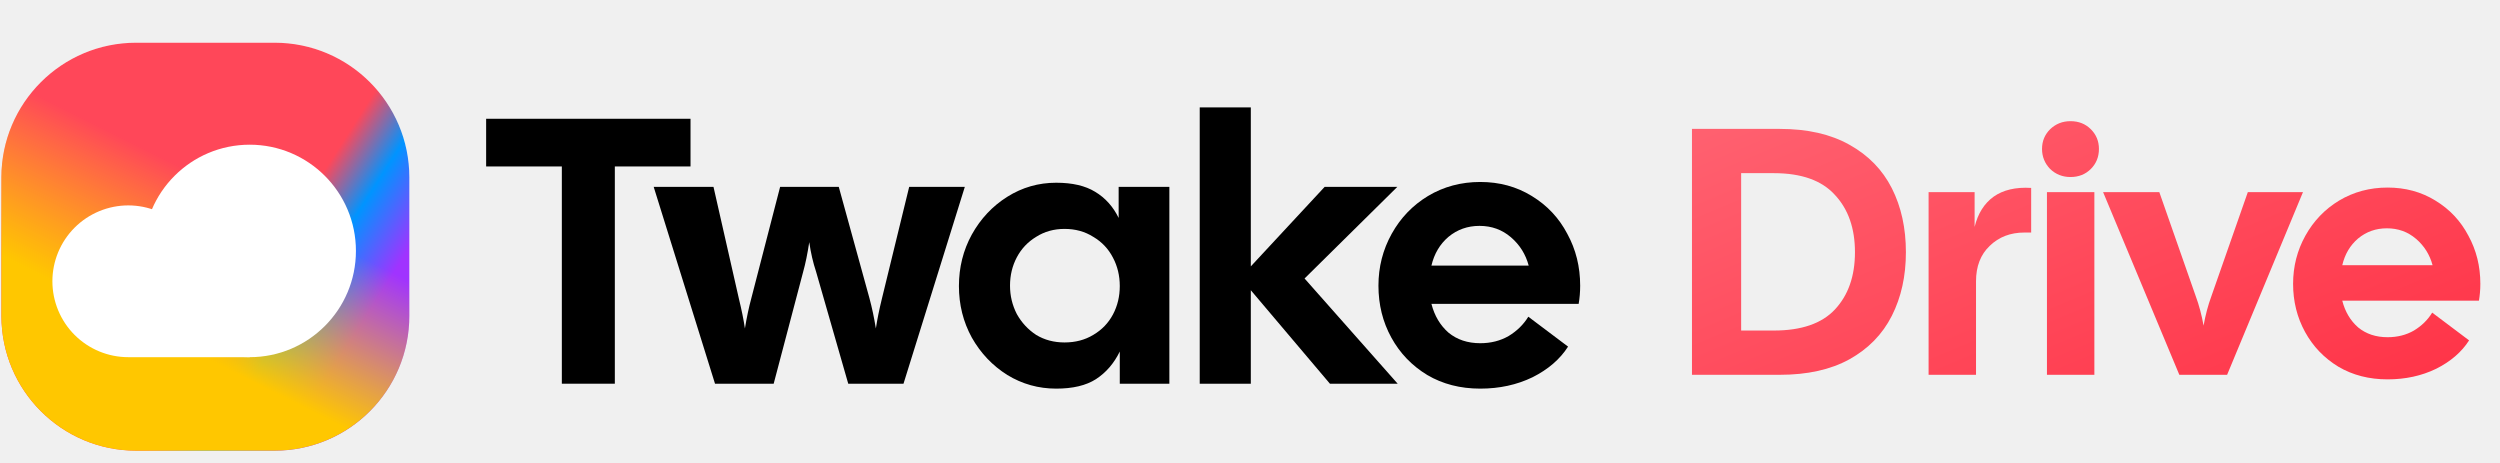
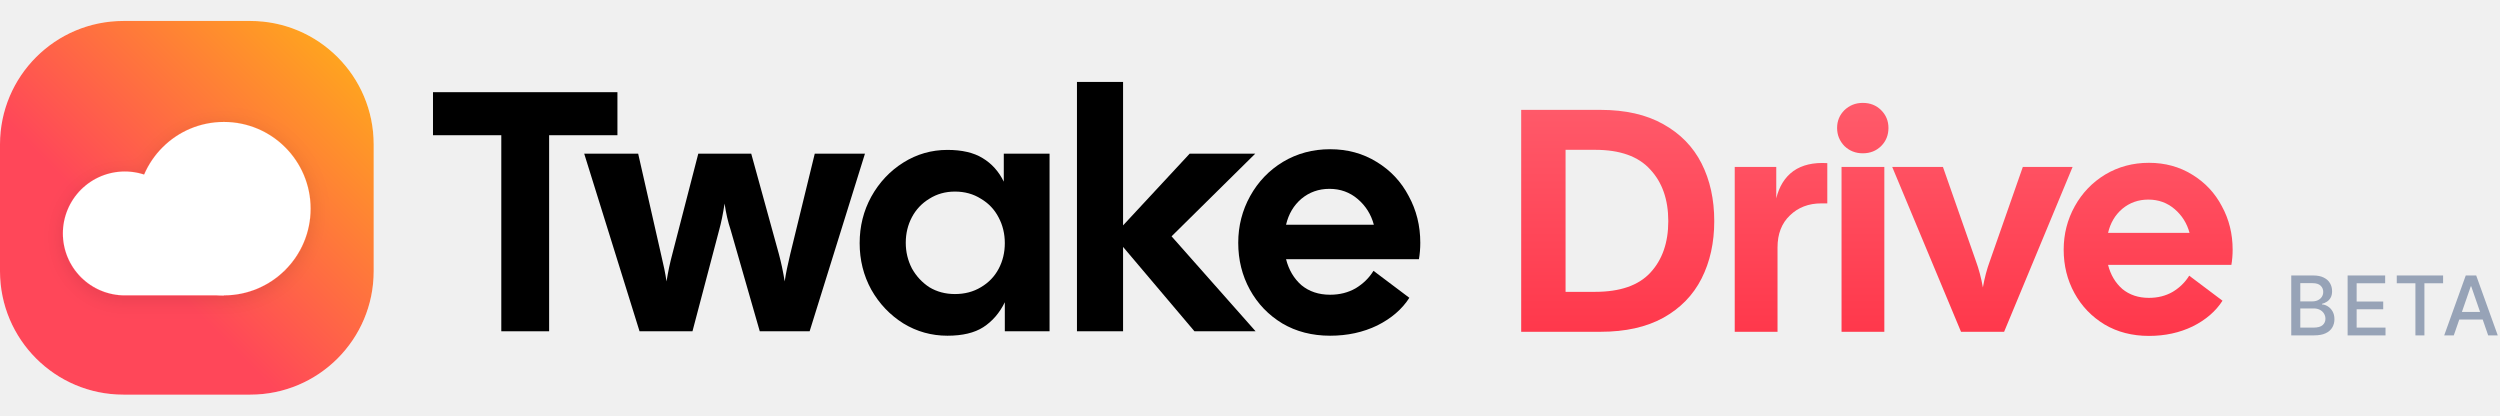
- <svg xmlns="http://www.w3.org/2000/svg" width="1184" height="219" viewBox="0 0 1184 219" fill="none">
-   <path d="M801.314 61.046H842.907C855.995 61.046 866.975 63.541 875.849 68.532C884.833 73.523 891.543 80.4 895.979 89.162C900.416 97.925 902.634 108.018 902.634 119.442C902.634 130.755 900.416 140.793 895.979 149.555C891.543 158.317 884.833 165.194 875.849 170.185C866.975 175.065 855.995 177.506 842.907 177.506H801.314V61.046ZM840.079 156.543C853.167 156.543 862.816 153.215 869.027 146.56C875.349 139.795 878.51 130.755 878.51 119.442C878.51 108.129 875.349 99.089 869.027 92.323C862.816 85.447 853.167 82.008 840.079 82.008H824.606V156.543H840.079Z" fill="url(#paint0_linear_55759_27367)" />
-   <path d="M913.381 90.993H935.175V107.463C936.728 101.141 939.723 96.372 944.16 93.155C948.707 89.939 954.641 88.552 961.961 88.996V110.125H958.8C952.145 110.125 946.655 112.233 942.329 116.447C938.004 120.551 935.841 126.152 935.841 133.251V177.506H913.381V90.993Z" fill="url(#paint1_linear_55759_27367)" />
-   <path d="M969.434 90.993H991.894V177.506H969.434V90.993ZM967.104 70.529C967.104 66.869 968.38 63.763 970.931 61.212C973.593 58.661 976.809 57.386 980.581 57.386C984.463 57.386 987.679 58.661 990.23 61.212C992.781 63.763 994.057 66.869 994.057 70.529C994.057 74.3 992.781 77.461 990.23 80.012C987.679 82.563 984.463 83.838 980.581 83.838C976.809 83.838 973.593 82.563 970.931 80.012C968.38 77.35 967.104 74.189 967.104 70.529Z" fill="url(#paint2_linear_55759_27367)" />
-   <path d="M996.027 90.993H1022.65L1039.95 140.405C1041.5 144.619 1042.72 149.222 1043.61 154.214C1044.5 149.222 1045.72 144.619 1047.27 140.405L1064.57 90.993H1090.69L1054.76 177.506H1032.13L996.027 90.993Z" fill="url(#paint3_linear_55759_27367)" />
-   <path d="M1130.76 179.668C1122 179.668 1114.24 177.672 1107.47 173.679C1100.71 169.575 1095.44 164.085 1091.67 157.208C1087.9 150.332 1086.01 142.734 1086.01 134.415C1086.01 126.208 1087.95 118.61 1091.83 111.623C1095.72 104.635 1101.04 99.089 1107.81 94.985C1114.68 90.882 1122.33 88.83 1130.76 88.83C1139.19 88.83 1146.74 90.882 1153.39 94.985C1160.16 99.089 1165.37 104.635 1169.03 111.623C1172.8 118.499 1174.69 126.097 1174.69 134.415C1174.69 137.188 1174.46 139.85 1174.02 142.401H1109.3C1110.63 147.614 1113.13 151.829 1116.79 155.045C1120.56 158.151 1125.22 159.704 1130.76 159.704C1135.42 159.704 1139.58 158.65 1143.24 156.543C1146.9 154.324 1149.79 151.496 1151.89 148.058L1169.36 161.201C1165.81 166.747 1160.6 171.239 1153.72 174.677C1146.85 178.005 1139.19 179.668 1130.76 179.668ZM1152.06 125.598C1150.73 120.607 1148.12 116.447 1144.24 113.12C1140.36 109.792 1135.76 108.129 1130.43 108.129C1125.22 108.129 1120.67 109.737 1116.79 112.953C1113.02 116.17 1110.52 120.385 1109.3 125.598H1152.06Z" fill="url(#paint4_linear_55759_27367)" />
-   <path d="M266.086 78.834H230.236V56.248H327.032V78.834H291.182V181.724H266.086V78.834Z" fill="black" />
-   <path d="M309.591 88.513H337.913L349.923 141.392C351.237 146.77 352.193 151.49 352.791 155.553C353.628 150.415 354.643 145.635 355.838 141.213L369.461 88.513H397.245L411.765 141.213C412.96 145.635 413.976 150.415 414.812 155.553C415.41 151.49 416.366 146.77 417.68 141.392L430.586 88.513H456.936L427.897 181.724H401.727L386.49 128.666C385.056 124.363 383.981 119.703 383.264 114.684C382.427 120.181 381.471 124.841 380.396 128.666L366.414 181.724H338.63L309.591 88.513Z" fill="black" />
-   <path d="M500.214 184.054C491.849 184.054 484.141 181.903 477.091 177.601C470.04 173.18 464.424 167.264 460.241 159.855C456.178 152.446 454.147 144.32 454.147 135.477C454.147 126.634 456.178 118.508 460.241 111.099C464.424 103.57 470.04 97.595 477.091 93.174C484.141 88.752 491.849 86.541 500.214 86.541C507.862 86.541 514.017 87.975 518.677 90.844C523.457 93.712 527.162 97.834 529.791 103.212V88.513H553.81V181.724H530.328V166.488C527.58 172.104 523.816 176.466 519.036 179.573C514.375 182.561 508.101 184.054 500.214 184.054ZM478.345 135.298C478.345 140.078 479.421 144.559 481.572 148.742C483.843 152.805 486.89 156.091 490.714 158.601C494.657 160.991 499.139 162.186 504.158 162.186C509.296 162.186 513.837 160.991 517.781 158.601C521.844 156.211 524.951 152.984 527.102 148.921C529.253 144.858 530.328 140.377 530.328 135.477C530.328 130.578 529.253 126.096 527.102 122.033C524.951 117.851 521.844 114.564 517.781 112.174C513.837 109.665 509.296 108.41 504.158 108.41C499.139 108.41 494.657 109.665 490.714 112.174C486.77 114.564 483.723 117.791 481.572 121.854C479.421 125.917 478.345 130.398 478.345 135.298Z" fill="black" />
-   <path d="M592.387 137.449V181.724H568.188V50.87H592.387V126.156L627.341 88.513H661.758L617.841 131.892L661.937 181.724H629.851L592.387 137.449Z" fill="black" />
-   <path d="M701.047 184.054C691.607 184.054 683.242 181.903 675.952 177.601C668.663 173.18 662.986 167.264 658.923 159.855C654.86 152.446 652.829 144.26 652.829 135.298C652.829 126.455 654.92 118.269 659.102 110.74C663.285 103.212 669.021 97.237 676.311 92.815C683.72 88.394 691.965 86.183 701.047 86.183C710.129 86.183 718.255 88.394 725.426 92.815C732.715 97.237 738.332 103.212 742.275 110.74C746.338 118.149 748.37 126.335 748.37 135.298C748.37 138.285 748.131 141.153 747.653 143.902H677.924C679.358 149.518 682.047 154.06 685.99 157.525C690.053 160.871 695.072 162.544 701.047 162.544C706.066 162.544 710.548 161.409 714.491 159.138C718.435 156.748 721.542 153.701 723.812 149.996L742.634 164.157C738.81 170.132 733.193 174.972 725.784 178.677C718.375 182.262 710.129 184.054 701.047 184.054ZM723.992 125.798C722.558 120.42 719.749 115.939 715.567 112.354C711.384 108.769 706.425 106.976 700.689 106.976C695.072 106.976 690.173 108.709 685.99 112.174C681.927 115.64 679.238 120.181 677.924 125.798H723.992Z" fill="black" />
-   <path d="M0.664 84.033C0.664 48.794 29.231 20.227 64.471 20.227H130.063C165.302 20.227 193.869 48.794 193.869 84.033V149.625C193.869 184.865 165.302 213.432 130.063 213.432H64.471C29.231 213.432 0.664 184.865 0.664 149.625V84.033Z" fill="white" />
-   <path d="M0.664 84.033C0.664 48.794 29.231 20.227 64.471 20.227H130.063C165.302 20.227 193.869 48.794 193.869 84.033V149.625C193.869 184.865 165.302 213.432 130.063 213.432H64.471C29.231 213.432 0.664 184.865 0.664 149.625V84.033Z" fill="url(#paint5_linear_55759_27367)" />
-   <path d="M0.664 84.033C0.664 48.794 29.231 20.227 64.471 20.227H130.063C165.302 20.227 193.869 48.794 193.869 84.033V149.625C193.869 184.865 165.302 213.432 130.063 213.432H64.471C29.231 213.432 0.664 184.865 0.664 149.625V84.033Z" fill="url(#paint6_linear_55759_27367)" />
-   <path fill-rule="evenodd" clip-rule="evenodd" d="M96.691 133.217C96.691 132.629 96.676 132.041 96.648 131.454C96.619 130.866 96.576 130.28 96.518 129.695C96.46 129.109 96.388 128.525 96.302 127.944C96.216 127.362 96.115 126.783 96 126.206C95.886 125.629 95.757 125.056 95.614 124.485C95.471 123.914 95.314 123.348 95.144 122.785C94.972 122.222 94.788 121.664 94.59 121.11C94.392 120.556 94.18 120.007 93.955 119.464C93.73 118.921 93.492 118.383 93.24 117.851C92.989 117.32 92.725 116.795 92.447 116.276C92.17 115.757 91.88 115.246 91.578 114.741C91.275 114.236 90.961 113.74 90.634 113.251C90.307 112.761 89.969 112.281 89.618 111.809C89.268 111.336 88.906 110.873 88.533 110.418C88.16 109.963 87.776 109.518 87.381 109.082C86.986 108.647 86.581 108.221 86.165 107.805C85.749 107.389 85.323 106.983 84.887 106.588C84.451 106.194 84.006 105.809 83.552 105.436C83.097 105.063 82.633 104.701 82.161 104.351C81.689 104.001 81.208 103.662 80.719 103.335C80.229 103.008 79.733 102.694 79.228 102.392C78.724 102.089 78.212 101.8 77.693 101.522C77.175 101.245 76.65 100.98 76.118 100.729C75.586 100.478 75.049 100.24 74.506 100.014C73.962 99.789 73.413 99.577 72.86 99.379C72.306 99.181 71.748 98.997 71.185 98.826C70.622 98.655 70.055 98.499 69.484 98.356C68.914 98.213 68.341 98.084 67.763 97.969C67.187 97.854 66.608 97.754 66.025 97.668C65.444 97.582 64.86 97.509 64.275 97.451C63.69 97.394 63.103 97.351 62.516 97.322C61.928 97.293 61.34 97.279 60.752 97.279C60.164 97.279 59.576 97.293 58.989 97.322C58.401 97.351 57.815 97.394 57.23 97.451C56.644 97.509 56.061 97.582 55.479 97.668C54.897 97.754 54.318 97.854 53.741 97.969C53.164 98.084 52.59 98.213 52.02 98.356C51.449 98.499 50.883 98.655 50.32 98.826C49.757 98.997 49.199 99.181 48.645 99.379C48.091 99.577 47.543 99.789 46.999 100.014C46.456 100.24 45.918 100.478 45.387 100.729C44.855 100.98 44.33 101.245 43.811 101.522C43.292 101.8 42.781 102.089 42.276 102.392C41.772 102.694 41.275 103.008 40.786 103.335C40.297 103.662 39.816 104.001 39.344 104.351C38.871 104.701 38.408 105.063 37.953 105.436C37.498 105.809 37.053 106.194 36.617 106.588C36.182 106.983 35.756 107.389 35.34 107.805C34.924 108.221 34.519 108.647 34.124 109.082C33.729 109.518 33.345 109.963 32.971 110.418C32.598 110.873 32.237 111.336 31.886 111.809C31.536 112.281 31.197 112.761 30.87 113.251C30.544 113.74 30.229 114.236 29.927 114.741C29.624 115.246 29.335 115.757 29.057 116.276C28.78 116.795 28.516 117.32 28.264 117.851C28.013 118.383 27.774 118.921 27.549 119.464C27.324 120.007 27.113 120.556 26.915 121.11C26.716 121.664 26.532 122.222 26.361 122.785C26.191 123.348 26.034 123.914 25.891 124.485C25.748 125.056 25.619 125.629 25.504 126.206C25.39 126.783 25.289 127.362 25.203 127.944C25.116 128.525 25.044 129.109 24.987 129.695C24.929 130.28 24.886 130.866 24.857 131.454C24.828 132.041 24.814 132.629 24.814 133.217C24.814 133.805 24.828 134.393 24.857 134.981C24.886 135.568 24.929 136.154 24.987 136.74C25.044 137.325 25.116 137.908 25.203 138.491C25.289 139.072 25.39 139.651 25.504 140.229C25.619 140.805 25.748 141.379 25.891 141.95C26.034 142.52 26.191 143.087 26.361 143.65C26.532 144.212 26.716 144.771 26.915 145.324C27.113 145.878 27.324 146.427 27.549 146.97C27.774 147.513 28.013 148.051 28.264 148.583C28.516 149.114 28.78 149.64 29.057 150.159C29.335 150.677 29.624 151.189 29.927 151.693C30.229 152.197 30.544 152.695 30.87 153.183C31.197 153.673 31.536 154.153 31.886 154.626C32.237 155.098 32.598 155.562 32.971 156.016C33.345 156.471 33.729 156.916 34.124 157.352C34.519 157.788 34.924 158.214 35.34 158.629C35.756 159.045 36.182 159.451 36.617 159.846C37.053 160.241 37.498 160.625 37.953 160.998C38.408 161.371 38.871 161.733 39.344 162.083C39.816 162.433 40.297 162.772 40.786 163.099C41.275 163.426 41.772 163.74 42.276 164.042C42.781 164.345 43.292 164.635 43.811 164.912C44.33 165.189 44.855 165.454 45.387 165.705C45.918 165.957 46.456 166.195 46.999 166.42C47.543 166.645 48.091 166.857 48.645 167.055C49.199 167.253 49.757 167.437 50.32 167.608C50.883 167.779 51.449 167.936 52.02 168.079C52.59 168.221 53.164 168.35 53.741 168.465C54.318 168.58 54.897 168.68 55.479 168.766C56.061 168.853 56.644 168.925 57.23 168.982C57.815 169.04 58.401 169.084 58.989 169.112C59.576 169.141 60.164 169.156 60.752 169.156H118.254V133.217H96.691Z" fill="white" />
-   <path d="M118.254 169.156C146.042 169.156 168.569 146.63 168.569 118.842C168.569 91.054 146.042 68.528 118.254 68.528C90.467 68.528 67.941 91.054 67.941 118.842C67.941 146.63 90.467 169.156 118.254 169.156Z" fill="white" />
+ <svg xmlns="http://www.w3.org/2000/svg" width="1312" height="218" viewBox="0 0 1312 218" fill="none">
+   <path d="M798.32 57.66H839.913C853.001 57.66 863.981 60.156 872.855 65.147C881.839 70.138 888.549 77.015 892.986 85.777C897.422 94.539 899.64 104.632 899.64 116.056C899.64 127.37 897.422 137.407 892.986 146.17C888.549 154.932 881.839 161.809 872.855 166.8C863.981 171.68 853.001 174.12 839.913 174.12H798.32V57.66ZM837.085 153.157C850.173 153.157 859.822 149.83 866.033 143.175C872.355 136.409 875.517 127.37 875.517 116.056C875.517 104.743 872.355 95.704 866.033 88.938C859.822 82.061 850.173 78.623 837.085 78.623H821.612V153.157H837.085Z" fill="url(#paint0_linear_58327_635)" />
+   <path d="M910.387 87.607H932.182V104.078C933.734 97.756 936.729 92.986 941.166 89.77C945.713 86.553 951.647 85.167 958.967 85.611V106.74H955.806C949.151 106.74 943.661 108.847 939.335 113.062C935.01 117.166 932.847 122.767 932.847 129.865V174.12H910.387V87.607Z" fill="url(#paint1_linear_58327_635)" />
+   <path d="M966.44 87.607H988.9V174.12H966.44V87.607ZM964.11 67.143C964.11 63.483 965.386 60.378 967.937 57.827C970.599 55.276 973.815 54 977.587 54C981.469 54 984.685 55.276 987.236 57.827C989.787 60.378 991.063 63.483 991.063 67.143C991.063 70.914 989.787 74.076 987.236 76.626C984.685 79.177 981.469 80.453 977.587 80.453C973.815 80.453 970.599 79.177 967.937 76.626C965.386 73.965 964.11 70.803 964.11 67.143Z" fill="url(#paint2_linear_58327_635)" />
+   <path d="M993.033 87.607H1019.65L1036.96 137.019C1038.51 141.234 1039.73 145.837 1040.62 150.828C1041.5 145.837 1042.72 141.234 1044.28 137.019L1061.58 87.607H1087.7L1051.76 174.12H1029.14L993.033 87.607Z" fill="url(#paint3_linear_58327_635)" />
+   <path d="M1127.77 176.283C1119.01 176.283 1111.24 174.286 1104.48 170.293C1097.71 166.19 1092.44 160.699 1088.67 153.823C1084.9 146.946 1083.02 139.348 1083.02 131.03C1083.02 122.822 1084.96 115.225 1088.84 108.237C1092.72 101.249 1098.05 95.704 1104.81 91.6C1111.69 87.496 1119.34 85.444 1127.77 85.444C1136.2 85.444 1143.74 87.496 1150.4 91.6C1157.16 95.704 1162.38 101.249 1166.04 108.237C1169.81 115.114 1171.69 122.711 1171.69 131.03C1171.69 133.803 1171.47 136.465 1171.03 139.016H1106.31C1107.64 144.229 1110.14 148.443 1113.8 151.66C1117.57 154.765 1122.22 156.318 1127.77 156.318C1132.43 156.318 1136.59 155.265 1140.25 153.157C1143.91 150.939 1146.79 148.111 1148.9 144.672L1166.37 157.816C1162.82 163.361 1157.61 167.853 1150.73 171.292C1143.85 174.619 1136.2 176.283 1127.77 176.283ZM1149.07 122.212C1147.73 117.221 1145.13 113.062 1141.25 109.734C1137.36 106.407 1132.76 104.743 1127.44 104.743C1122.22 104.743 1117.68 106.351 1113.8 109.568C1110.02 112.784 1107.53 116.999 1106.31 122.212H1149.07Z" fill="url(#paint4_linear_58327_635)" />
+   <path d="M263.085 70.963H227.234V48.377H324.03V70.963H288.18V173.854H263.085V70.963Z" fill="black" />
+   <path d="M306.59 80.643H334.911L346.921 133.522C348.236 138.9 349.192 143.62 349.789 147.683C350.626 142.544 351.641 137.764 352.836 133.343L366.46 80.643H394.244L408.763 133.343C409.958 137.764 410.974 142.544 411.81 147.683C412.408 143.62 413.364 138.9 414.678 133.522L427.584 80.643H453.934L424.896 173.854H398.725L383.489 120.795C382.054 116.493 380.979 111.833 380.262 106.814C379.425 112.311 378.469 116.971 377.394 120.795L363.412 173.854H335.628L306.59 80.643Z" fill="black" />
+   <path d="M497.212 176.184C488.847 176.184 481.14 174.033 474.089 169.731C467.038 165.309 461.422 159.394 457.239 151.985C453.176 144.576 451.145 136.45 451.145 127.607C451.145 118.764 453.176 110.638 457.239 103.229C461.422 95.7 467.038 89.725 474.089 85.303C481.14 80.882 488.847 78.671 497.212 78.671C504.86 78.671 511.015 80.105 515.675 82.973C520.455 85.841 524.16 89.964 526.789 95.341V80.643H550.809V173.854H527.327V158.617C524.578 164.234 520.814 168.596 516.034 171.703C511.373 174.69 505.099 176.184 497.212 176.184ZM475.344 127.427C475.344 132.208 476.419 136.689 478.57 140.871C480.841 144.934 483.888 148.221 487.712 150.73C491.656 153.12 496.137 154.315 501.156 154.315C506.294 154.315 510.836 153.12 514.779 150.73C518.842 148.34 521.949 145.114 524.1 141.051C526.251 136.988 527.327 132.506 527.327 127.607C527.327 122.707 526.251 118.226 524.1 114.163C521.949 109.98 518.842 106.694 514.779 104.304C510.836 101.795 506.294 100.54 501.156 100.54C496.137 100.54 491.656 101.795 487.712 104.304C483.769 106.694 480.721 109.921 478.57 113.984C476.419 118.047 475.344 122.528 475.344 127.427Z" fill="black" />
+   <path d="M589.385 129.578V173.854H565.187V43H589.385V118.286L624.34 80.643H658.756L614.839 124.022L658.935 173.854H626.849L589.385 129.578Z" fill="black" />
+   <path d="M698.046 176.184C688.605 176.184 680.24 174.033 672.95 169.731C665.661 165.309 659.984 159.394 655.921 151.985C651.858 144.576 649.827 136.39 649.827 127.427C649.827 118.584 651.918 110.399 656.101 102.87C660.283 95.341 666.019 89.366 673.309 84.945C680.718 80.523 688.963 78.312 698.046 78.312C707.128 78.312 715.254 80.523 722.424 84.945C729.713 89.366 735.33 95.341 739.273 102.87C743.336 110.279 745.368 118.465 745.368 127.427C745.368 130.415 745.129 133.283 744.651 136.032H674.922C676.356 141.648 679.045 146.189 682.988 149.655C687.051 153.001 692.07 154.674 698.046 154.674C703.065 154.674 707.546 153.538 711.489 151.268C715.433 148.878 718.54 145.831 720.81 142.126L739.632 156.287C735.808 162.262 730.191 167.102 722.782 170.806C715.373 174.391 707.128 176.184 698.046 176.184ZM720.99 117.927C719.556 112.55 716.747 108.068 712.565 104.483C708.382 100.898 703.423 99.106 697.687 99.106C692.07 99.106 687.171 100.838 682.988 104.304C678.925 107.77 676.237 112.311 674.922 117.927H720.99Z" fill="black" />
+   <rect y="11" width="196.105" height="196.105" rx="64.764" fill="white" />
+   <rect y="11" width="196.105" height="196.105" rx="64.764" fill="url(#paint5_linear_58327_635)" />
+   <g filter="url(#filter0_d_58327_635)">
+     <path fill-rule="evenodd" clip-rule="evenodd" d="M98.002 122.503C98.002 121.971 97.989 121.44 97.963 120.908C97.937 120.377 97.898 119.847 97.846 119.317C97.794 118.788 97.729 118.26 97.651 117.734C97.573 117.208 97.482 116.684 97.378 116.162C97.274 115.64 97.158 115.122 97.029 114.606C96.899 114.09 96.757 113.578 96.603 113.068C96.448 112.559 96.282 112.054 96.103 111.554C95.923 111.053 95.732 110.557 95.528 110.065C95.325 109.574 95.11 109.088 94.882 108.607C94.655 108.126 94.416 107.651 94.165 107.182C93.914 106.713 93.652 106.25 93.378 105.794C93.105 105.338 92.821 104.889 92.525 104.446C92.229 104.004 91.923 103.569 91.606 103.142C91.29 102.715 90.962 102.296 90.625 101.885C90.288 101.473 89.94 101.07 89.583 100.677C89.226 100.282 88.859 99.897 88.483 99.521C88.107 99.145 87.722 98.778 87.328 98.421C86.934 98.064 86.531 97.716 86.12 97.379C85.709 97.042 85.29 96.715 84.862 96.398C84.435 96.081 84 95.775 83.558 95.479C83.115 95.183 82.666 94.899 82.21 94.626C81.754 94.352 81.291 94.09 80.822 93.84C80.353 93.588 79.878 93.349 79.397 93.122C78.916 92.895 78.43 92.68 77.939 92.476C77.448 92.272 76.951 92.081 76.451 91.901C75.95 91.722 75.445 91.556 74.936 91.401C74.427 91.247 73.914 91.105 73.398 90.976C72.882 90.846 72.364 90.73 71.842 90.626C71.32 90.522 70.796 90.432 70.27 90.353C69.744 90.276 69.216 90.21 68.687 90.158C68.157 90.106 67.627 90.067 67.096 90.041C66.565 90.015 66.033 90.002 65.501 90.002C64.969 90.002 64.438 90.015 63.907 90.041C63.375 90.067 62.845 90.106 62.316 90.158C61.786 90.21 61.258 90.276 60.732 90.353C60.206 90.432 59.682 90.522 59.161 90.626C58.639 90.73 58.12 90.846 57.604 90.976C57.088 91.105 56.576 91.247 56.067 91.401C55.558 91.556 55.053 91.722 54.552 91.901C54.051 92.081 53.555 92.272 53.063 92.476C52.572 92.68 52.086 92.895 51.605 93.122C51.124 93.349 50.649 93.588 50.18 93.84C49.711 94.09 49.248 94.352 48.792 94.626C48.336 94.899 47.887 95.183 47.444 95.479C47.002 95.775 46.568 96.081 46.14 96.398C45.713 96.715 45.294 97.042 44.883 97.379C44.471 97.716 44.069 98.064 43.675 98.421C43.281 98.778 42.895 99.145 42.519 99.521C42.143 99.897 41.777 100.282 41.419 100.677C41.062 101.07 40.715 101.473 40.377 101.885C40.04 102.296 39.713 102.715 39.396 103.142C39.079 103.569 38.773 104.004 38.477 104.446C38.182 104.889 37.897 105.338 37.624 105.794C37.35 106.25 37.088 106.713 36.838 107.182C36.587 107.651 36.348 108.126 36.12 108.607C35.893 109.088 35.678 109.574 35.474 110.065C35.27 110.557 35.079 111.053 34.9 111.554C34.721 112.054 34.554 112.559 34.4 113.068C34.245 113.578 34.103 114.09 33.974 114.606C33.845 115.122 33.728 115.64 33.624 116.162C33.521 116.684 33.43 117.208 33.352 117.734C33.274 118.26 33.209 118.788 33.157 119.317C33.104 119.847 33.065 120.377 33.039 120.908C33.013 121.44 33 121.971 33 122.503C33 123.035 33.013 123.566 33.039 124.098C33.065 124.629 33.104 125.159 33.157 125.689C33.209 126.218 33.274 126.746 33.352 127.272C33.43 127.798 33.521 128.322 33.624 128.844C33.728 129.365 33.845 129.884 33.974 130.4C34.103 130.916 34.245 131.429 34.4 131.938C34.554 132.447 34.721 132.952 34.9 133.452C35.079 133.953 35.27 134.449 35.474 134.941C35.678 135.432 35.893 135.918 36.12 136.399C36.348 136.88 36.587 137.355 36.838 137.824C37.088 138.293 37.35 138.756 37.624 139.212C37.897 139.668 38.182 140.118 38.477 140.56C38.773 141.002 39.079 141.437 39.396 141.864C39.713 142.291 40.04 142.71 40.377 143.122C40.715 143.533 41.062 143.935 41.419 144.329C41.777 144.724 42.143 145.109 42.519 145.485C42.895 145.861 43.281 146.227 43.675 146.585C44.069 146.942 44.471 147.289 44.883 147.627C45.294 147.964 45.713 148.291 46.14 148.608C46.568 148.925 47.002 149.231 47.444 149.527C47.887 149.822 48.336 150.107 48.792 150.38C49.248 150.653 49.711 150.916 50.18 151.166C50.649 151.417 51.124 151.656 51.605 151.884C52.086 152.111 52.572 152.327 53.063 152.53C53.555 152.734 54.051 152.925 54.552 153.104C55.053 153.283 55.558 153.45 56.067 153.605C56.576 153.759 57.088 153.901 57.604 154.03C58.12 154.159 58.639 154.276 59.161 154.38C59.682 154.483 60.206 154.574 60.732 154.652C61.258 154.73 61.786 154.796 62.316 154.848C62.845 154.9 63.375 154.939 63.907 154.965C64.438 154.991 64.969 155.004 65.501 155.004H117.503V122.503H98.002Z" fill="white" />
+     <path d="M117.498 155.003C142.628 155.003 163 134.632 163 109.502C163 84.372 142.628 64 117.498 64C92.368 64 71.996 84.372 71.996 109.502C71.996 134.632 92.368 155.003 117.498 155.003Z" fill="white" />
+   </g>
+   <path d="M1202.45 176V144.568H1213.96C1216.19 144.568 1218.04 144.936 1219.5 145.673C1220.97 146.399 1222.06 147.387 1222.79 148.635C1223.52 149.873 1223.88 151.27 1223.88 152.825C1223.88 154.135 1223.64 155.24 1223.16 156.14C1222.68 157.03 1222.03 157.746 1221.22 158.289C1220.43 158.821 1219.55 159.21 1218.58 159.455V159.762C1219.63 159.813 1220.65 160.151 1221.64 160.775C1222.64 161.389 1223.47 162.264 1224.12 163.4C1224.78 164.535 1225.11 165.917 1225.11 167.543C1225.11 169.15 1224.73 170.592 1223.97 171.871C1223.22 173.14 1222.07 174.148 1220.5 174.895C1218.94 175.632 1216.94 176 1214.5 176H1202.45ZM1207.2 171.933H1214.04C1216.31 171.933 1217.94 171.493 1218.92 170.613C1219.9 169.733 1220.39 168.633 1220.39 167.313C1220.39 166.321 1220.14 165.41 1219.64 164.581C1219.14 163.753 1218.43 163.093 1217.49 162.601C1216.57 162.11 1215.48 161.865 1214.21 161.865H1207.2V171.933ZM1207.2 158.166H1213.55C1214.61 158.166 1215.57 157.961 1216.42 157.552C1217.28 157.143 1217.96 156.57 1218.46 155.833C1218.97 155.086 1219.23 154.206 1219.23 153.193C1219.23 151.894 1218.77 150.804 1217.86 149.924C1216.95 149.044 1215.56 148.604 1213.67 148.604H1207.2V158.166ZM1232.03 176V144.568H1251.73V148.65H1236.77V158.227H1250.71V162.295H1236.77V171.918H1251.92V176H1232.03ZM1257.82 148.65V144.568H1282.14V148.65H1272.33V176H1267.61V148.65H1257.82ZM1287.75 176H1282.72L1294.03 144.568H1299.51L1310.82 176H1305.79L1296.9 150.277H1296.66L1287.75 176ZM1288.6 163.691H1304.93V167.682H1288.6V163.691Z" fill="#97A3B7" />
  <defs>
-     <linearGradient id="paint0_linear_55759_27367" x1="842.105" y1="30.212" x2="944.198" y2="273.868" gradientUnits="userSpaceOnUse">
+     <filter id="filter0_d_58327_635" x="23" y="56" width="150" height="111.004" filterUnits="userSpaceOnUse" color-interpolation-filters="sRGB">
+       <feFlood flood-opacity="0" result="BackgroundImageFix" />
+       <feColorMatrix in="SourceAlpha" type="matrix" values="0 0 0 0 0 0 0 0 0 0 0 0 0 0 0 0 0 0 127 0" result="hardAlpha" />
+       <feOffset dy="2" />
+       <feGaussianBlur stdDeviation="5" />
+       <feComposite in2="hardAlpha" operator="out" />
+       <feColorMatrix type="matrix" values="0 0 0 0 0 0 0 0 0 0 0 0 0 0 0 0 0 0 0.1 0" />
+       <feBlend mode="normal" in2="BackgroundImageFix" result="effect1_dropShadow_58327_635" />
+       <feBlend mode="normal" in="SourceGraphic" in2="effect1_dropShadow_58327_635" result="shape" />
+     </filter>
+     <linearGradient id="paint0_linear_58327_635" x1="970.502" y1="23" x2="970.502" y2="191.5" gradientUnits="userSpaceOnUse">
      <stop stop-color="#FF6372" />
      <stop offset="1" stop-color="#FF3347" />
    </linearGradient>
-     <linearGradient id="paint1_linear_55759_27367" x1="842.105" y1="30.212" x2="944.198" y2="273.868" gradientUnits="userSpaceOnUse">
+     <linearGradient id="paint1_linear_58327_635" x1="970.502" y1="23" x2="970.502" y2="191.5" gradientUnits="userSpaceOnUse">
      <stop stop-color="#FF6372" />
      <stop offset="1" stop-color="#FF3347" />
    </linearGradient>
-     <linearGradient id="paint2_linear_55759_27367" x1="842.105" y1="30.212" x2="944.198" y2="273.868" gradientUnits="userSpaceOnUse">
+     <linearGradient id="paint2_linear_58327_635" x1="970.502" y1="23" x2="970.502" y2="191.5" gradientUnits="userSpaceOnUse">
      <stop stop-color="#FF6372" />
      <stop offset="1" stop-color="#FF3347" />
    </linearGradient>
-     <linearGradient id="paint3_linear_55759_27367" x1="842.105" y1="30.212" x2="944.198" y2="273.868" gradientUnits="userSpaceOnUse">
+     <linearGradient id="paint3_linear_58327_635" x1="970.502" y1="23" x2="970.502" y2="191.5" gradientUnits="userSpaceOnUse">
      <stop stop-color="#FF6372" />
      <stop offset="1" stop-color="#FF3347" />
    </linearGradient>
-     <linearGradient id="paint4_linear_55759_27367" x1="842.105" y1="30.212" x2="944.198" y2="273.868" gradientUnits="userSpaceOnUse">
+     <linearGradient id="paint4_linear_58327_635" x1="970.502" y1="23" x2="970.502" y2="191.5" gradientUnits="userSpaceOnUse">
      <stop stop-color="#FF6372" />
      <stop offset="1" stop-color="#FF3347" />
    </linearGradient>
-     <linearGradient id="paint5_linear_55759_27367" x1="193.869" y1="132.93" x2="141.561" y2="99.534" gradientUnits="userSpaceOnUse">
-       <stop offset="0.13" stop-color="#A033FF" />
-       <stop offset="0.61" stop-color="#0094FF" />
-       <stop offset="1" stop-color="#FF4759" />
-     </linearGradient>
-     <linearGradient id="paint6_linear_55759_27367" x1="89.216" y1="80.603" x2="28.84" y2="201.356" gradientUnits="userSpaceOnUse">
-       <stop stop-color="#FFD600" stop-opacity="0" />
-       <stop offset="0.563" stop-color="#FFC700" />
+     <linearGradient id="paint5_linear_58327_635" x1="21.5" y1="188.5" x2="235.5" y2="-26" gradientUnits="userSpaceOnUse">
+       <stop offset="0.248" stop-color="#FF4759" />
+       <stop offset="1" stop-color="#FFD600" />
    </linearGradient>
  </defs>
</svg>
